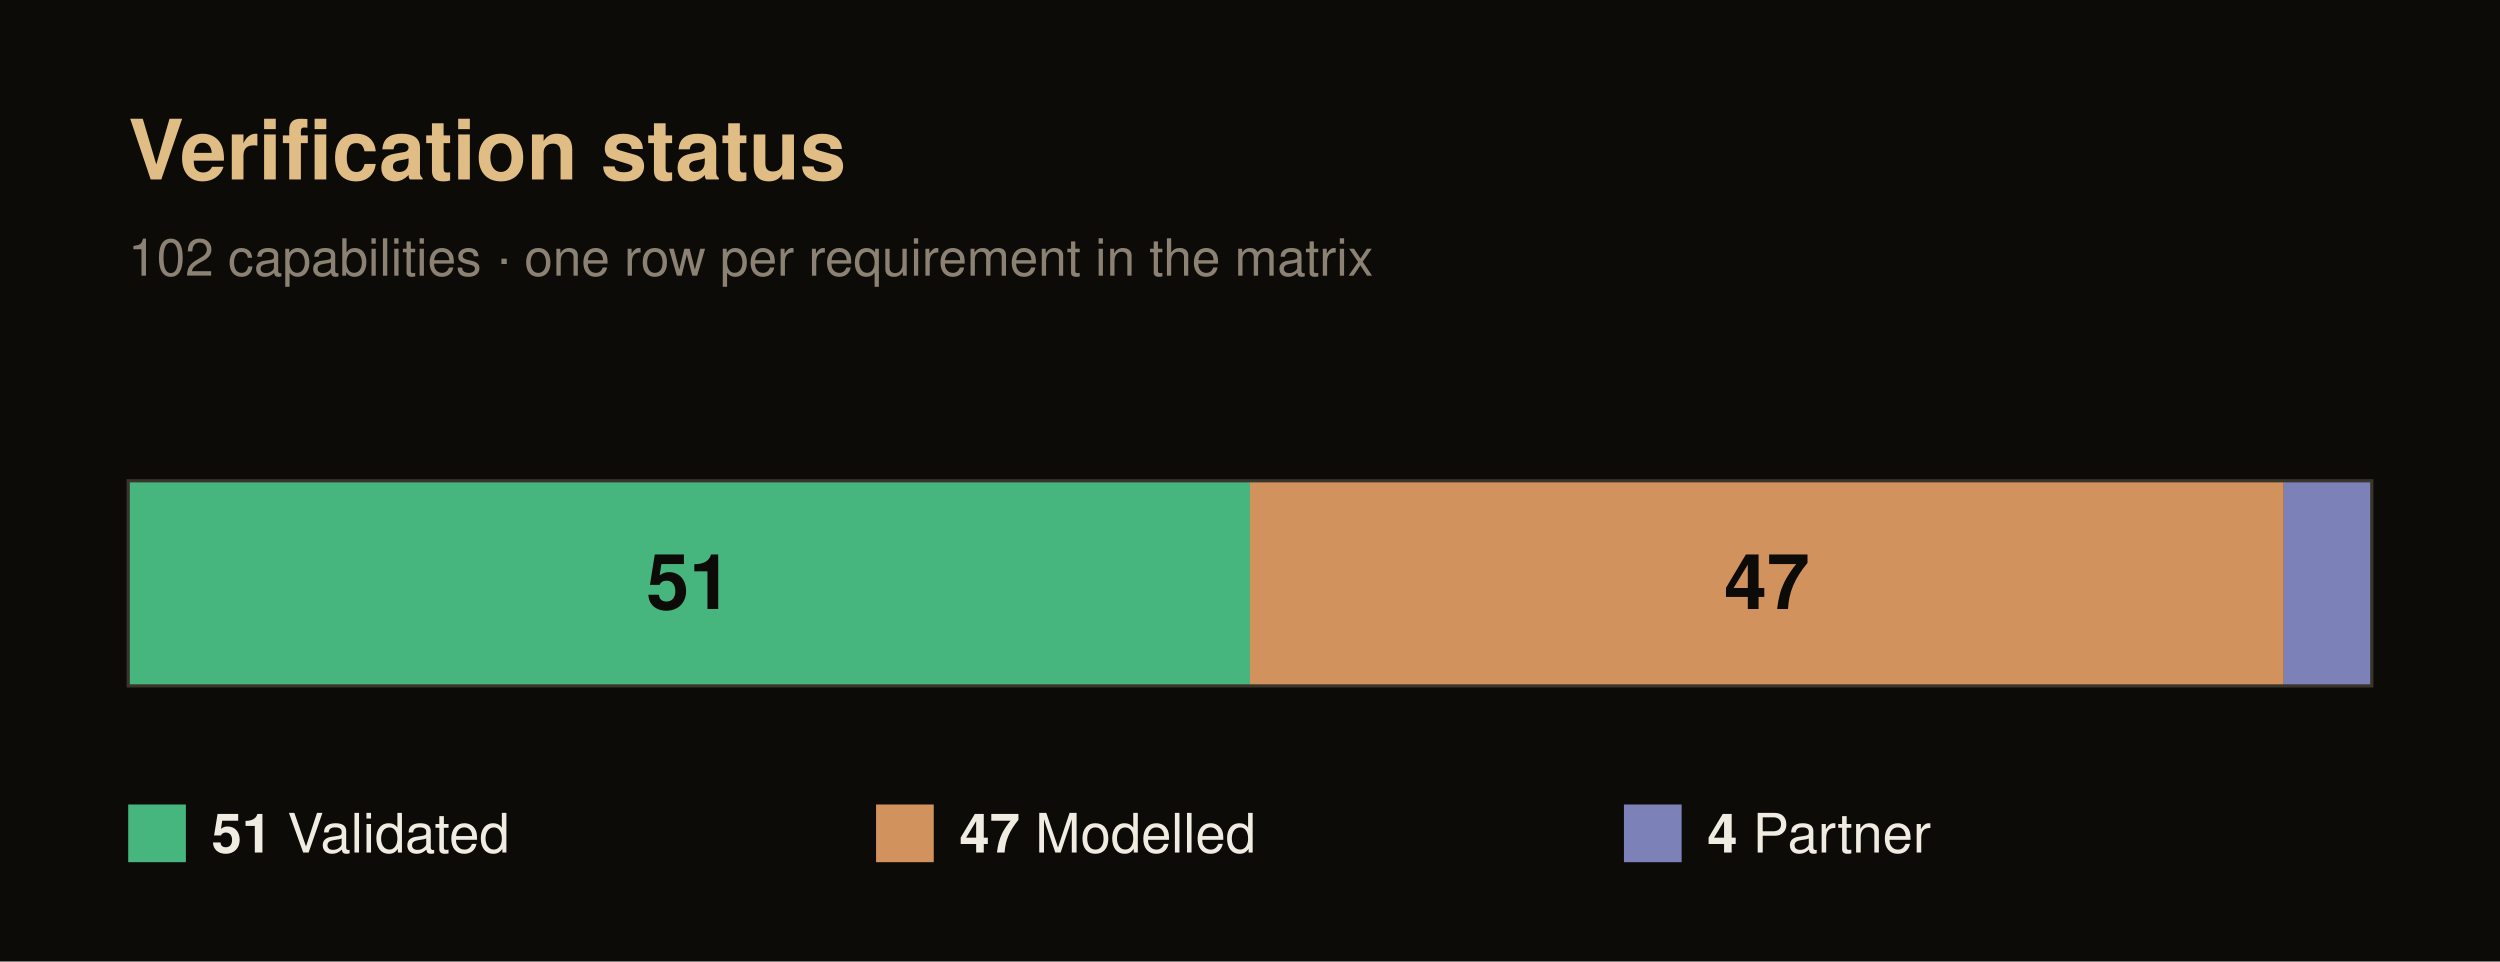
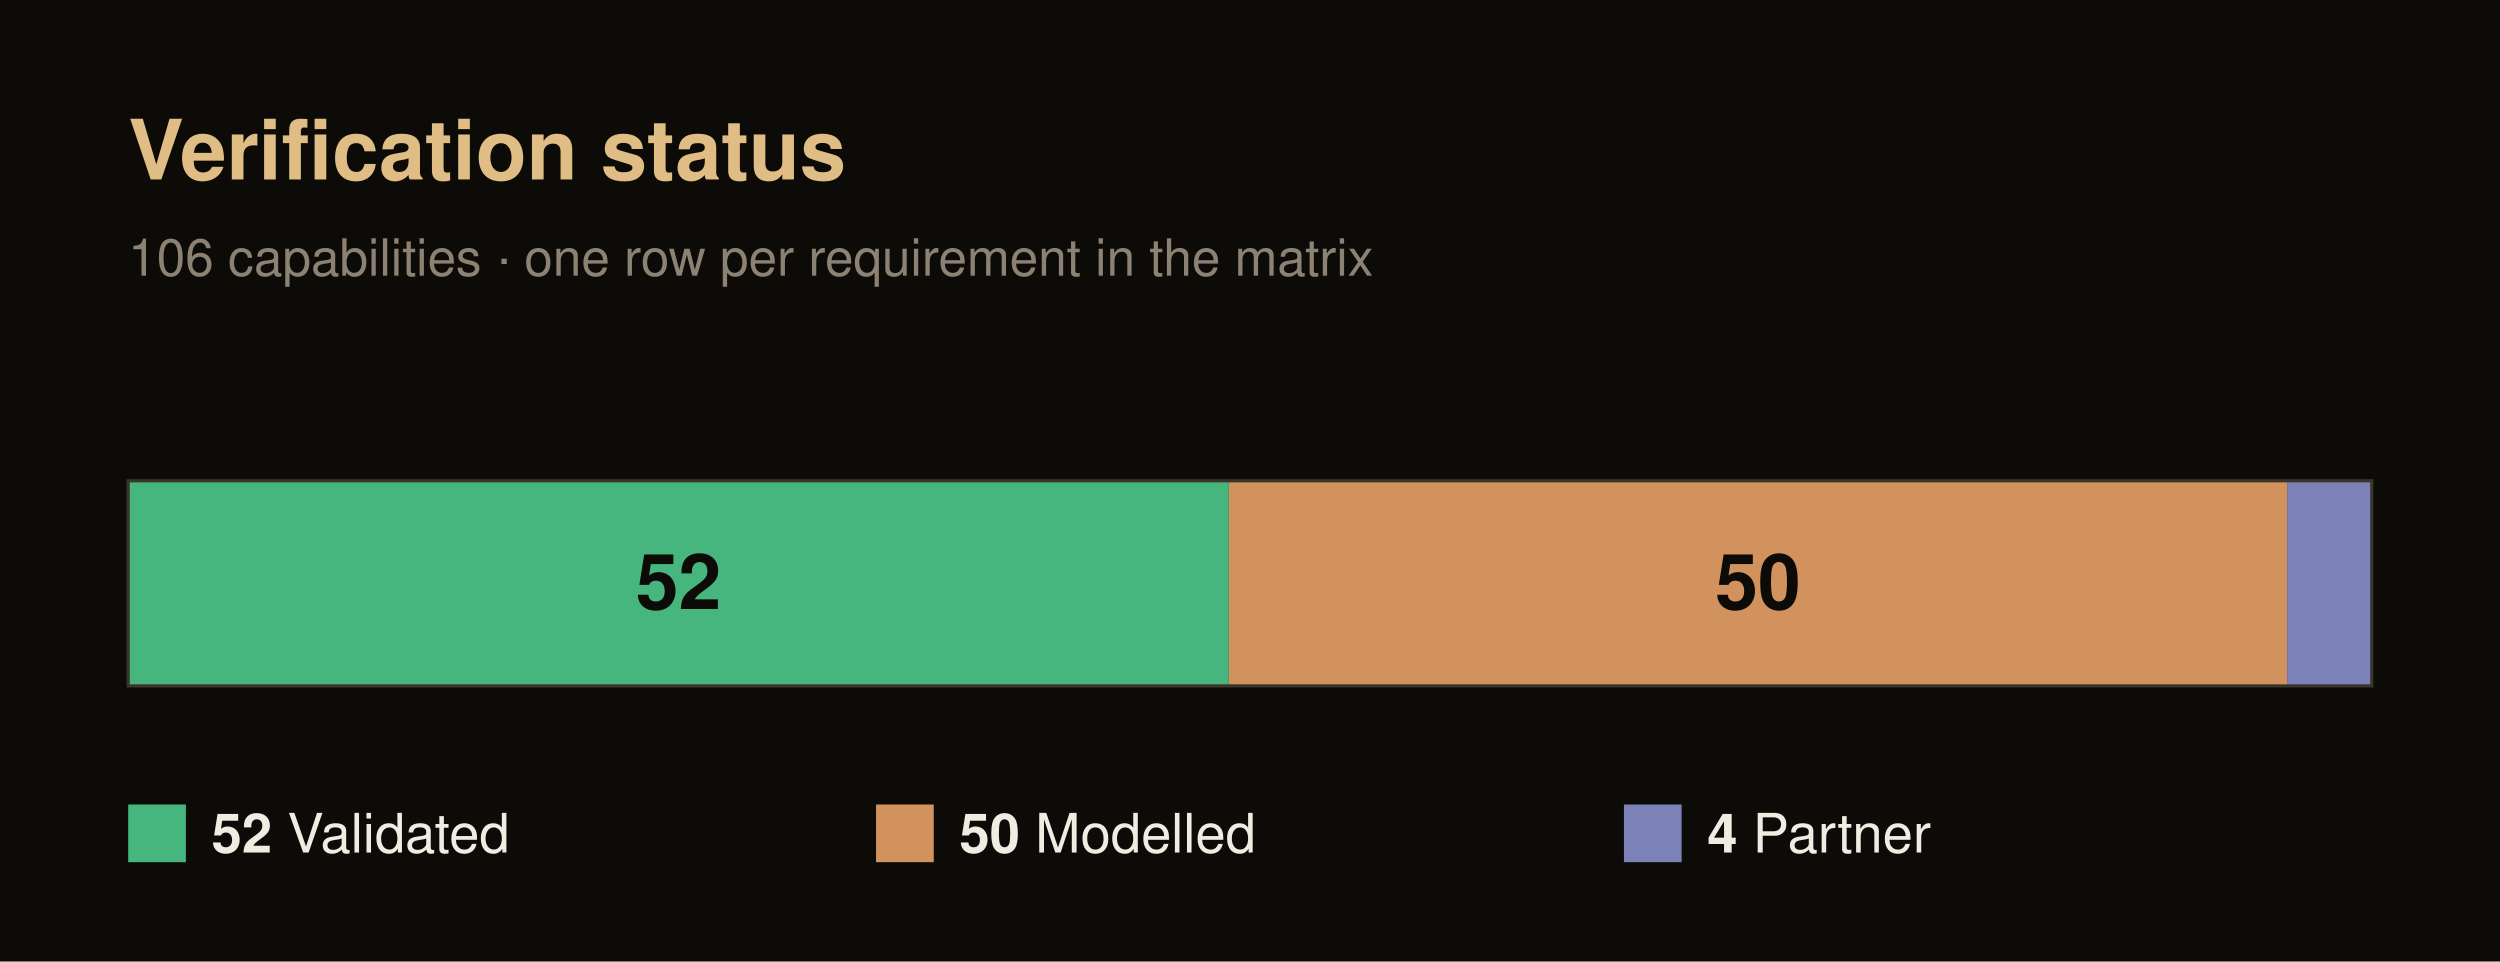
<svg xmlns="http://www.w3.org/2000/svg" width="780" height="300" viewBox="0 0 780 300" font-family="Helvetica, Arial, sans-serif">
  <rect x="0" y="0" width="780" height="300" fill="#0c0b08" />
  <text x="40" y="56" font-size="26" font-weight="700" fill="#e0bd84">Verification status</text>
-   <text x="40" y="86" font-size="16" fill="#8c8273">102 capabilities · one row per requirement in the matrix</text>
-   <rect x="40" y="150" width="350" height="64" fill="#46b67e" />
-   <text x="215" y="190" font-size="24" font-weight="700" fill="#0c0b08" text-anchor="middle">51</text>
-   <rect x="390" y="150" width="322.55" height="64" fill="#d2925e" />
-   <text x="551.27" y="190" font-size="24" font-weight="700" fill="#0c0b08" text-anchor="middle">47</text>
-   <rect x="712.55" y="150" width="27.45" height="64" fill="#7c81b8" />
+   <text x="40" y="86" font-size="16" fill="#8c8273">106 capabilities · one row per requirement in the matrix</text>
+   <rect x="40" y="150" width="343.4" height="64" fill="#46b67e" />
+   <text x="211.7" y="190" font-size="24" font-weight="700" fill="#0c0b08" text-anchor="middle">52</text>
+   <rect x="383.4" y="150" width="330.19" height="64" fill="#d2925e" />
+   <text x="548.49" y="190" font-size="24" font-weight="700" fill="#0c0b08" text-anchor="middle">50</text>
+   <rect x="713.58" y="150" width="26.42" height="64" fill="#7c81b8" />
  <rect x="40" y="150" width="700" height="64" fill="none" stroke="#3a352b" stroke-width="1" />
  <rect x="40" y="251" width="18" height="18" fill="#46b67e" />
  <text x="66" y="266" font-size="17" fill="#f1ece2">
-     <tspan font-weight="700">51</tspan> Validated</text>
+     <tspan font-weight="700">52</tspan> Validated</text>
  <rect x="273.33" y="251" width="18" height="18" fill="#d2925e" />
  <text x="299.33" y="266" font-size="17" fill="#f1ece2">
-     <tspan font-weight="700">47</tspan> Modelled</text>
+     <tspan font-weight="700">50</tspan> Modelled</text>
  <rect x="506.67" y="251" width="18" height="18" fill="#7c81b8" />
  <text x="532.67" y="266" font-size="17" fill="#f1ece2">
    <tspan font-weight="700">4</tspan> Partner</text>
</svg>
